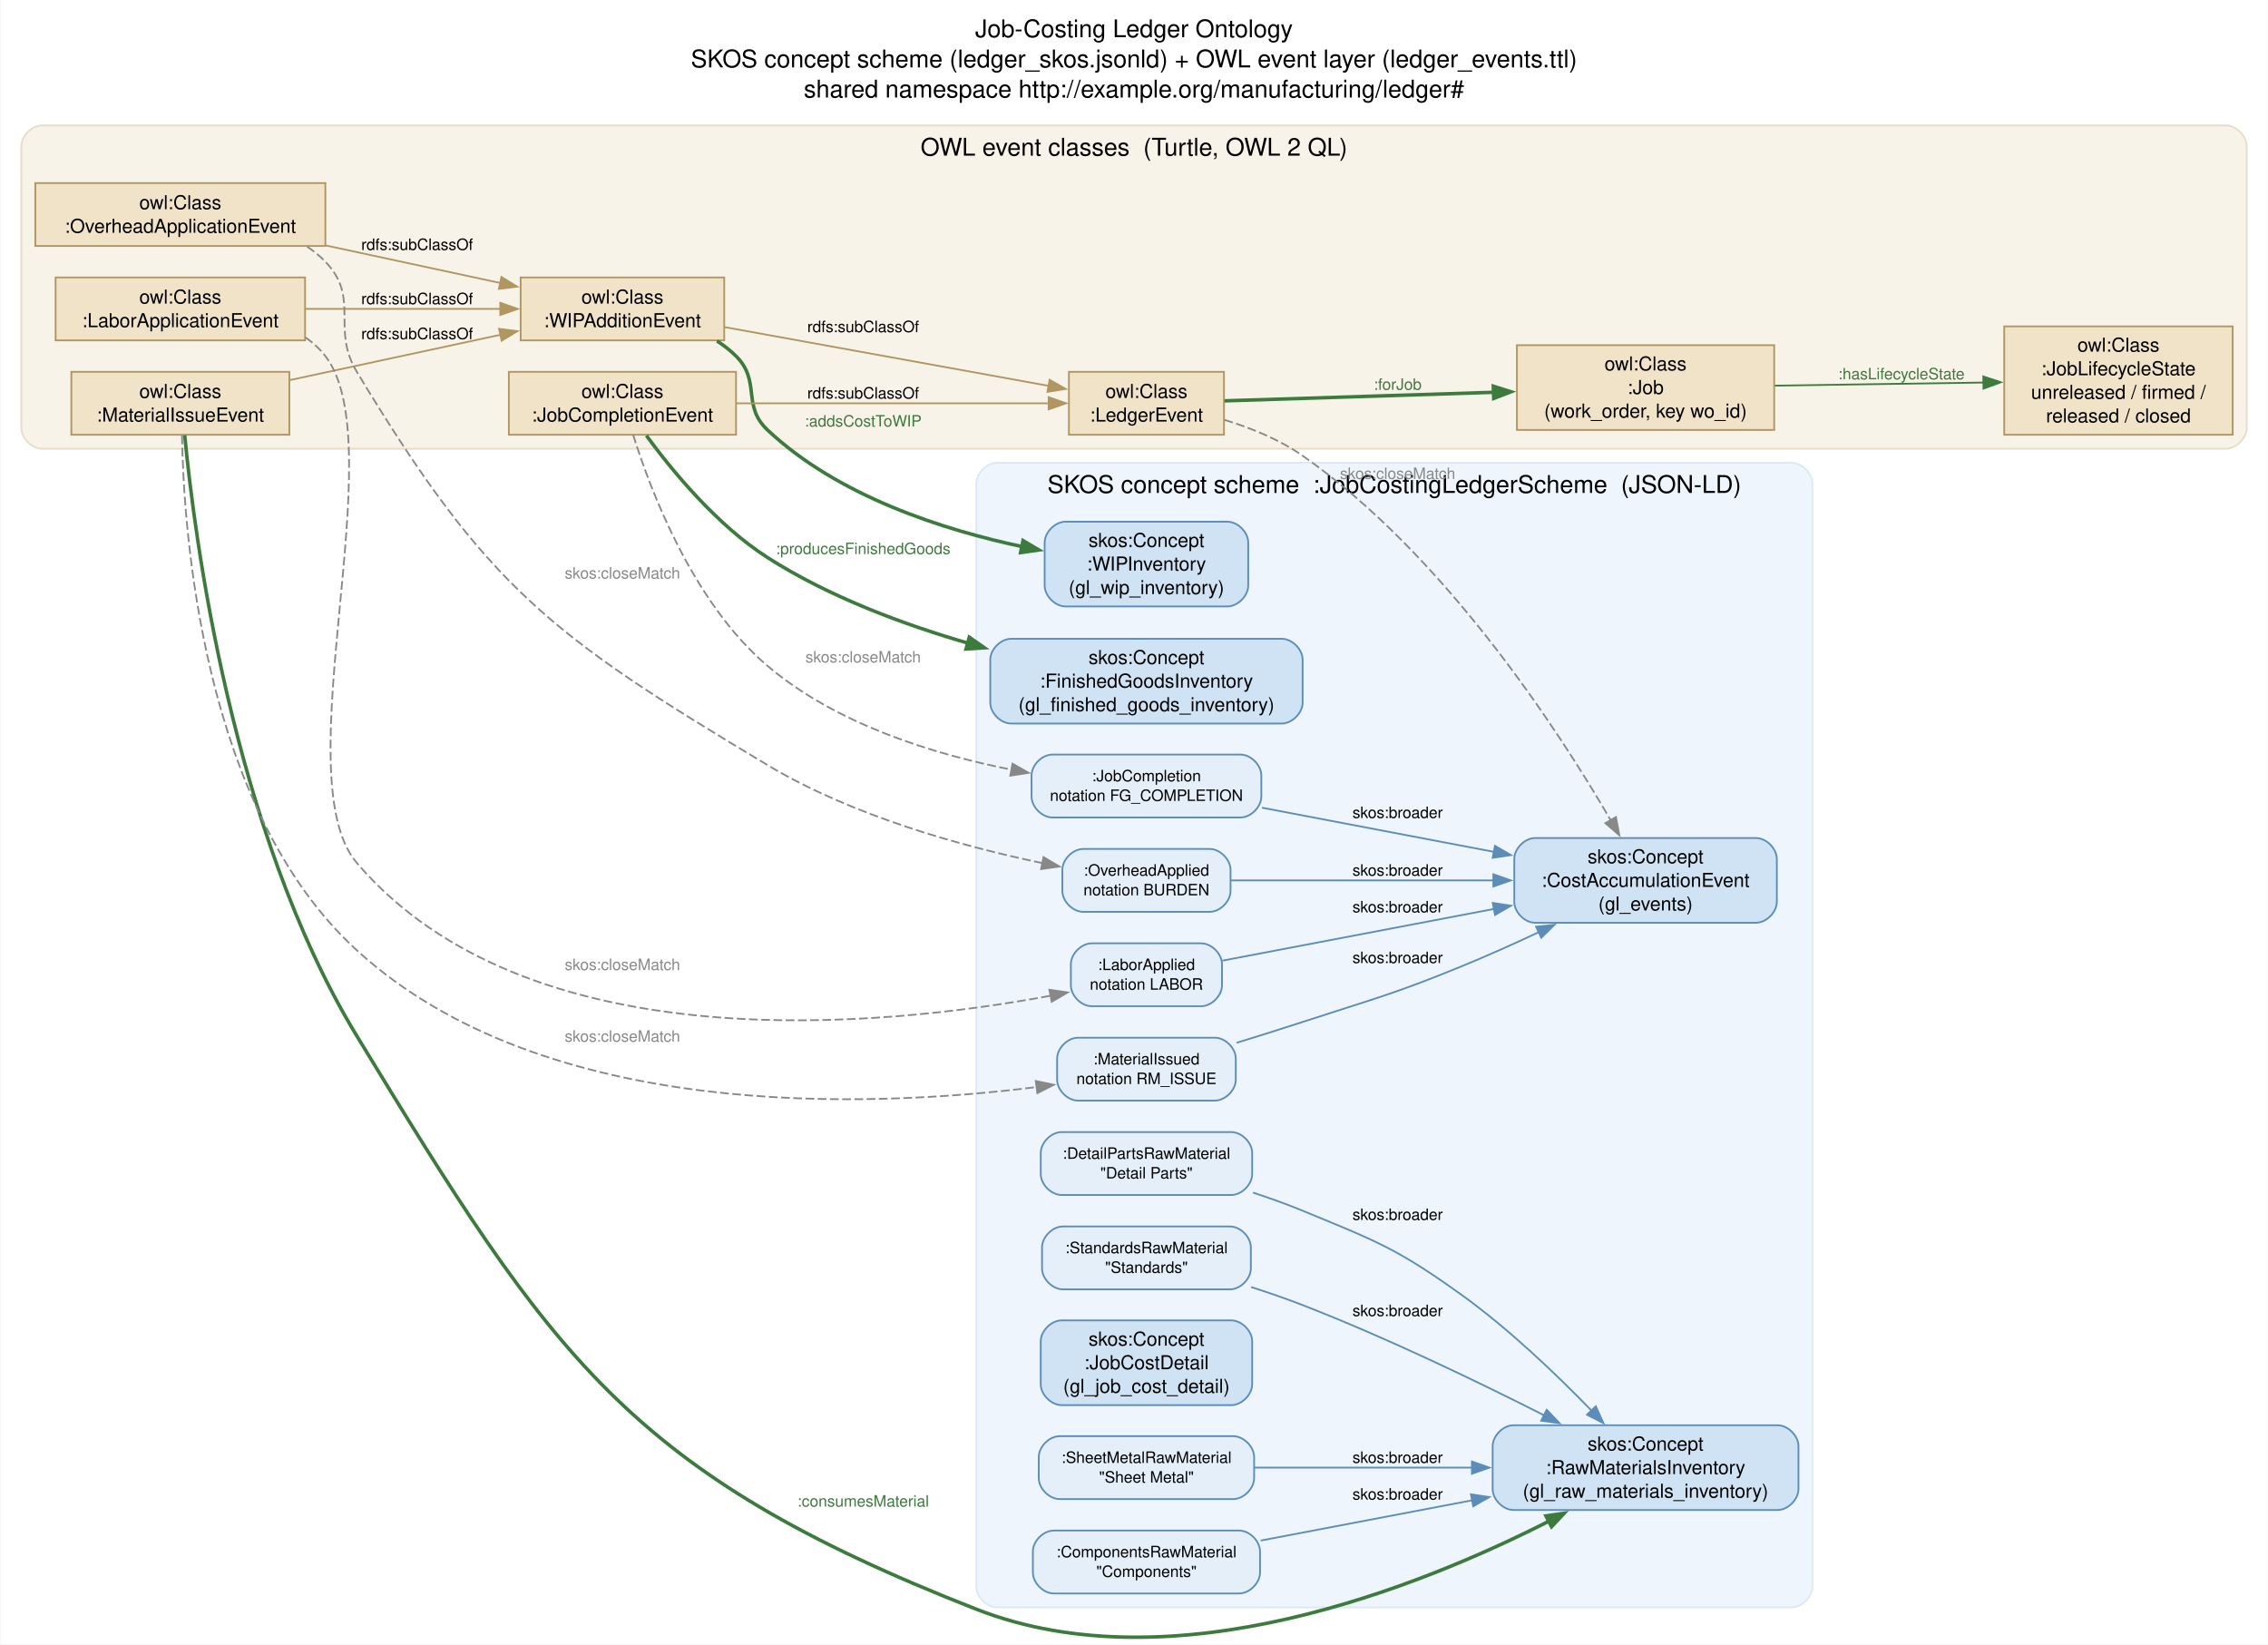
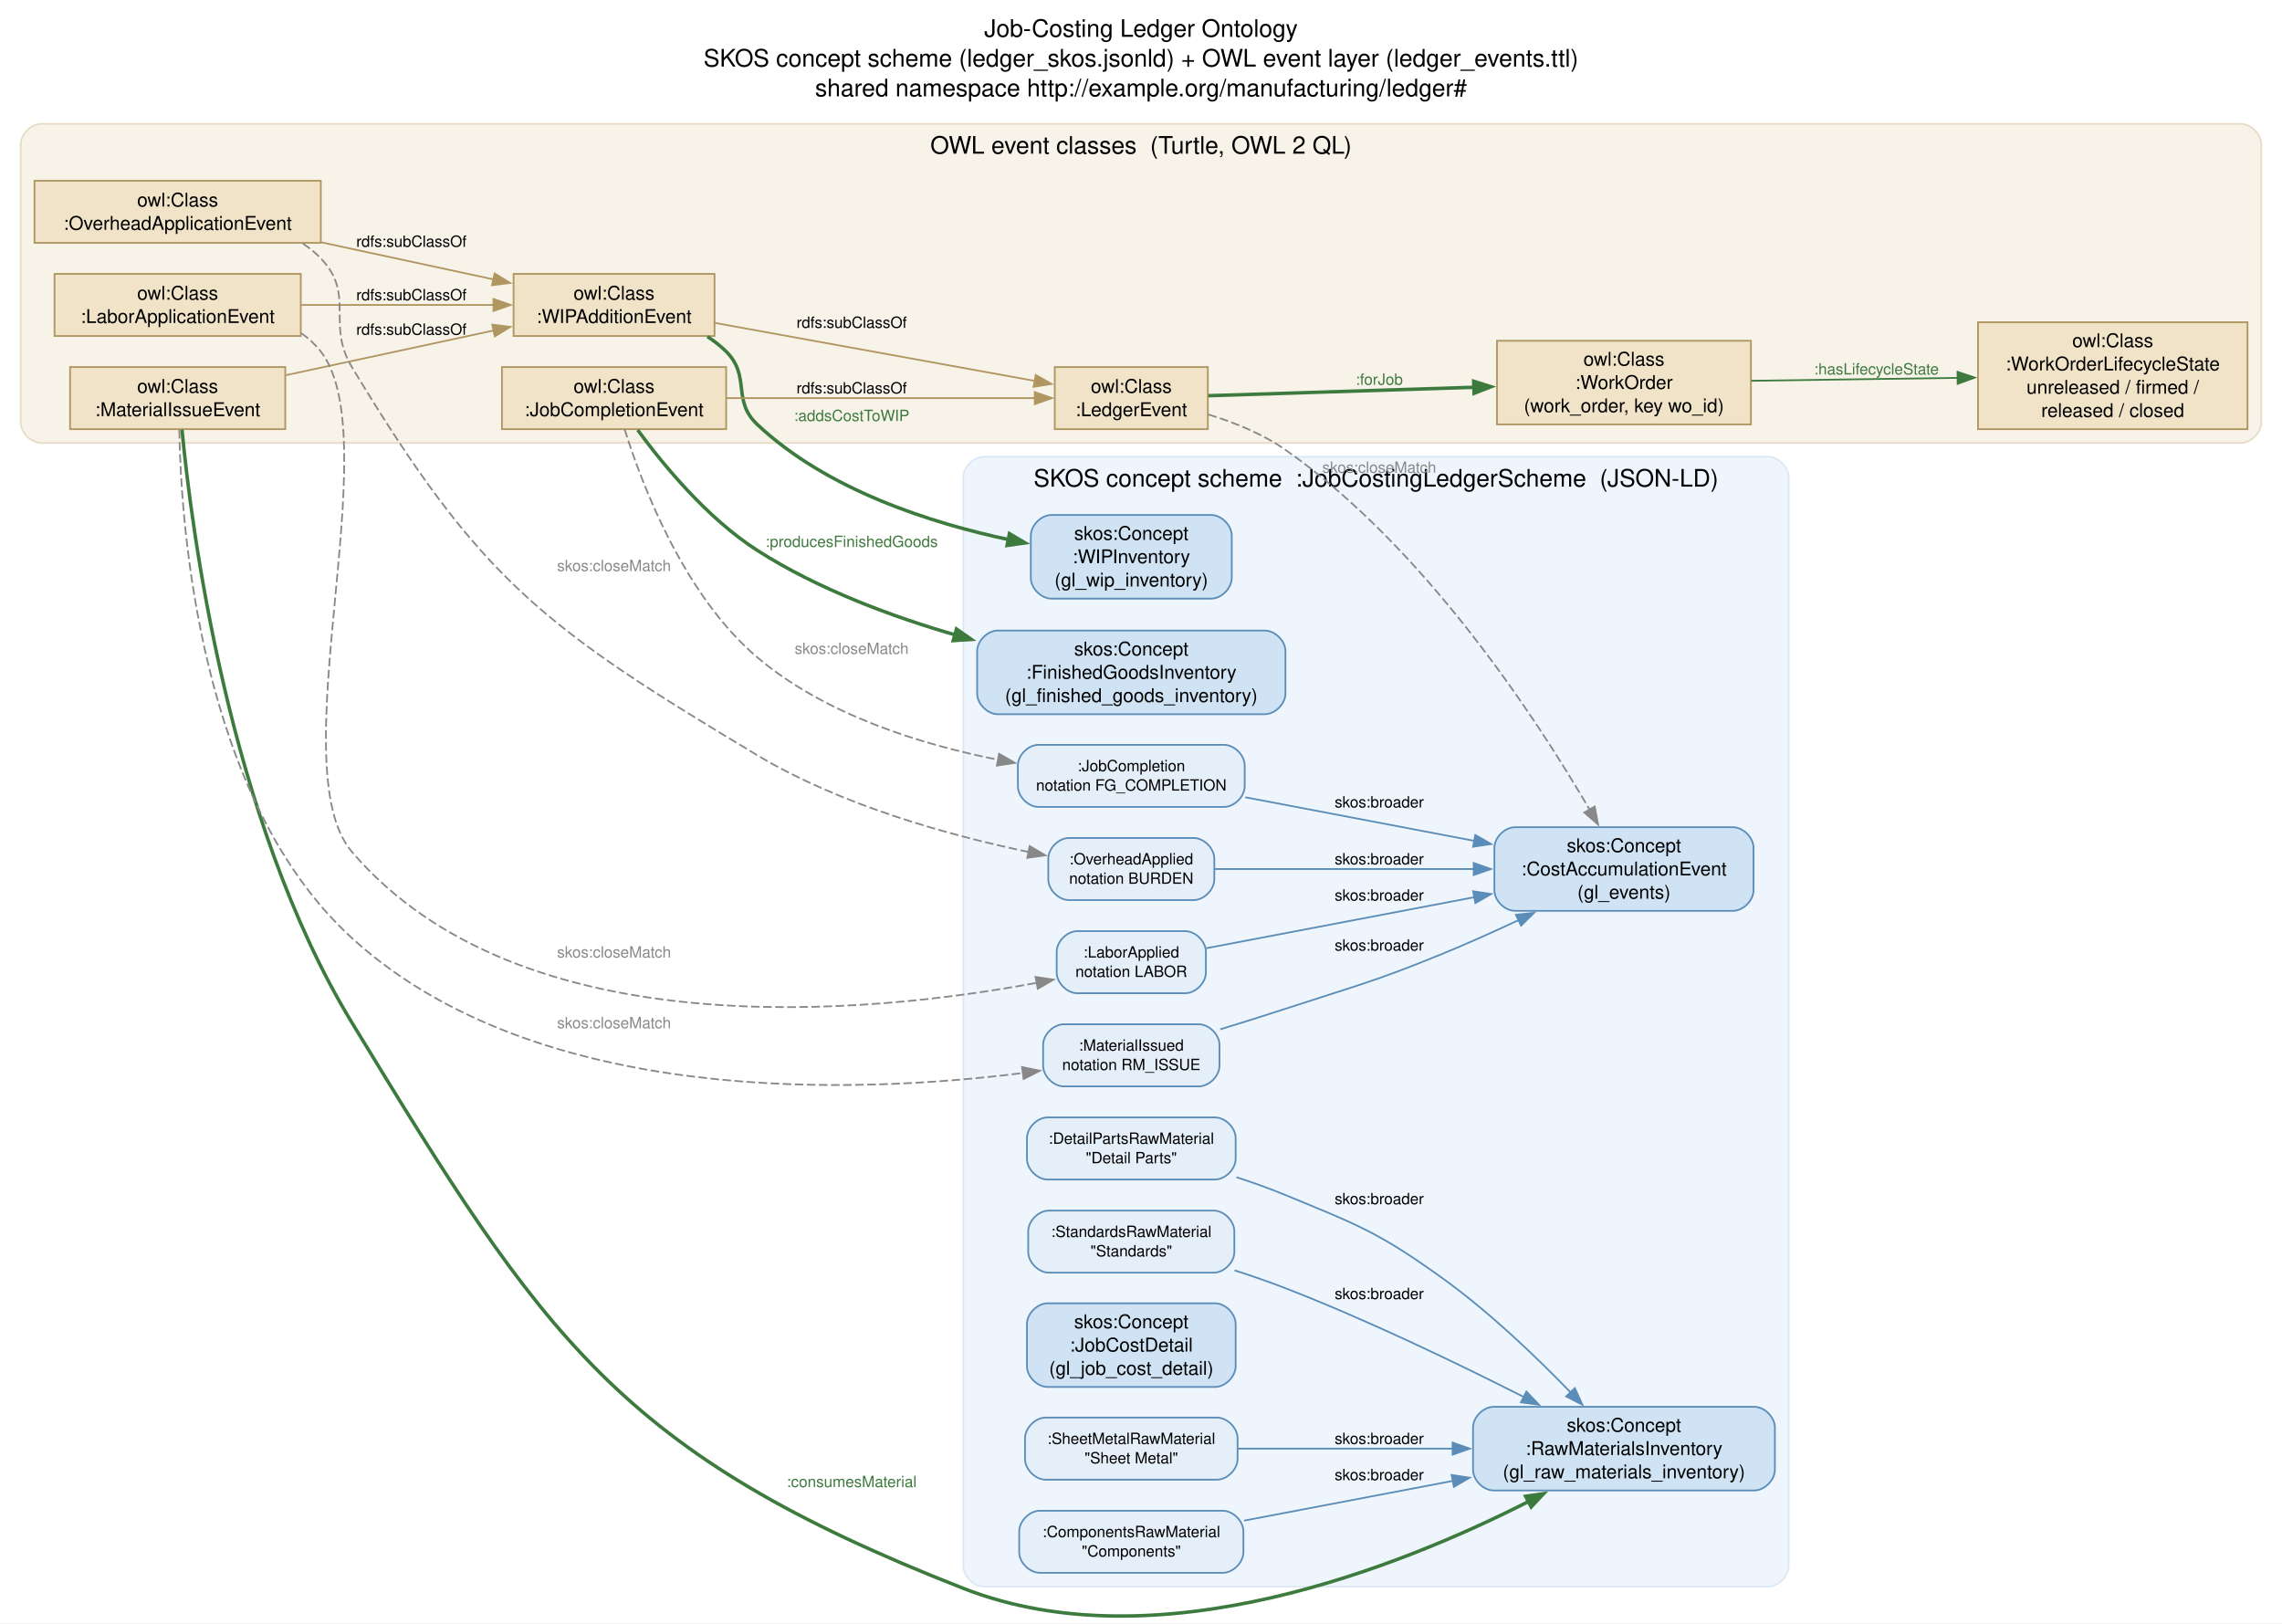
- <svg xmlns="http://www.w3.org/2000/svg" width="1298pt" height="941pt" viewBox="0.00 0.00 1297.50 940.93">
+ <svg xmlns="http://www.w3.org/2000/svg" width="1323pt" height="941pt" viewBox="0.00 0.00 1323.00 940.93">
  <g id="graph0" class="graph" transform="scale(1 1) rotate(0) translate(4 936.93)">
-     <polygon fill="white" stroke="none" points="-4,4 -4,-936.93 1293.5,-936.93 1293.5,4 -4,4" />
-     <text text-anchor="middle" x="644.75" y="-915.63" font-family="Helvetica,sans-Serif" font-size="14.00">Job-Costing Ledger Ontology</text>
-     <text text-anchor="middle" x="644.75" y="-898.38" font-family="Helvetica,sans-Serif" font-size="14.00">SKOS concept scheme (ledger_skos.jsonld) + OWL event layer (ledger_events.ttl)</text>
-     <text text-anchor="middle" x="644.75" y="-881.13" font-family="Helvetica,sans-Serif" font-size="14.00">shared namespace http://example.org/manufacturing/ledger#</text>
+     <polygon fill="white" stroke="none" points="-4,4 -4,-936.93 1319,-936.93 1319,4 -4,4" />
+     <text text-anchor="middle" x="657.5" y="-915.63" font-family="Helvetica,sans-Serif" font-size="14.00">Job-Costing Ledger Ontology</text>
+     <text text-anchor="middle" x="657.5" y="-898.38" font-family="Helvetica,sans-Serif" font-size="14.00">SKOS concept scheme (ledger_skos.jsonld) + OWL event layer (ledger_events.ttl)</text>
+     <text text-anchor="middle" x="657.5" y="-881.13" font-family="Helvetica,sans-Serif" font-size="14.00">shared namespace http://example.org/manufacturing/ledger#</text>
    <g id="clust1" class="cluster">
      <path fill="#eef5fc" stroke="#dbe9f6" d="M566.5,-17.18C566.5,-17.18 1021,-17.18 1021,-17.18 1027,-17.18 1033,-23.18 1033,-29.18 1033,-29.18 1033,-660.18 1033,-660.18 1033,-666.18 1027,-672.18 1021,-672.18 1021,-672.18 566.5,-672.18 566.5,-672.18 560.5,-672.18 554.5,-666.18 554.5,-660.18 554.5,-660.18 554.5,-29.18 554.5,-29.18 554.5,-23.18 560.5,-17.18 566.5,-17.18" />
      <text text-anchor="middle" x="793.75" y="-654.88" font-family="Helvetica,sans-Serif" font-size="14.00">SKOS concept scheme  :JobCostingLedgerScheme  (JSON-LD)</text>
    </g>
    <g id="clust2" class="cluster">
-       <path fill="#f8f3e9" stroke="#e7dcc8" d="M20,-680.18C20,-680.18 1269.5,-680.18 1269.5,-680.18 1275.5,-680.18 1281.5,-686.18 1281.5,-692.18 1281.5,-692.18 1281.5,-853.18 1281.5,-853.18 1281.5,-859.18 1275.5,-865.18 1269.5,-865.18 1269.5,-865.18 20,-865.18 20,-865.18 14,-865.18 8,-859.18 8,-853.18 8,-853.18 8,-692.18 8,-692.18 8,-686.18 14,-680.18 20,-680.18" />
-       <text text-anchor="middle" x="644.75" y="-847.88" font-family="Helvetica,sans-Serif" font-size="14.00">OWL event classes  (Turtle, OWL 2 QL)</text>
+       <path fill="#f8f3e9" stroke="#e7dcc8" d="M20,-680.18C20,-680.18 1295,-680.18 1295,-680.18 1301,-680.18 1307,-686.18 1307,-692.18 1307,-692.18 1307,-853.18 1307,-853.18 1307,-859.18 1301,-865.18 1295,-865.18 1295,-865.18 20,-865.18 20,-865.18 14,-865.18 8,-859.18 8,-853.18 8,-853.18 8,-692.18 8,-692.18 8,-686.18 14,-680.18 20,-680.18" />
+       <text text-anchor="middle" x="657.5" y="-847.88" font-family="Helvetica,sans-Serif" font-size="14.00">OWL event classes  (Turtle, OWL 2 QL)</text>
    </g>
    <g id="node1" class="node">
      <path fill="#cfe3f5" stroke="#5b8db8" d="M1013,-121.43C1013,-121.43 862,-121.43 862,-121.43 856,-121.43 850,-115.43 850,-109.43 850,-109.43 850,-84.93 850,-84.93 850,-78.93 856,-72.93 862,-72.93 862,-72.93 1013,-72.93 1013,-72.93 1019,-72.93 1025,-78.93 1025,-84.93 1025,-84.93 1025,-109.43 1025,-109.43 1025,-115.43 1019,-121.43 1013,-121.43" />
      <text text-anchor="middle" x="937.5" y="-106.98" font-family="Helvetica,sans-Serif" font-size="11.00">skos:Concept</text>
      <text text-anchor="middle" x="937.5" y="-93.48" font-family="Helvetica,sans-Serif" font-size="11.00">:RawMaterialsInventory</text>
      <text text-anchor="middle" x="937.5" y="-79.98" font-family="Helvetica,sans-Serif" font-size="11.00">(gl_raw_materials_inventory)</text>
    </g>
    <g id="node2" class="node">
      <path fill="#cfe3f5" stroke="#5b8db8" d="M698.12,-638.43C698.12,-638.43 605.62,-638.43 605.62,-638.43 599.62,-638.43 593.62,-632.43 593.62,-626.43 593.62,-626.43 593.62,-601.93 593.62,-601.93 593.62,-595.93 599.62,-589.93 605.62,-589.93 605.62,-589.93 698.12,-589.93 698.12,-589.93 704.12,-589.93 710.12,-595.93 710.12,-601.93 710.12,-601.93 710.12,-626.43 710.12,-626.43 710.12,-632.43 704.12,-638.43 698.12,-638.43" />
      <text text-anchor="middle" x="651.88" y="-623.98" font-family="Helvetica,sans-Serif" font-size="11.00">skos:Concept</text>
      <text text-anchor="middle" x="651.88" y="-610.48" font-family="Helvetica,sans-Serif" font-size="11.00">:WIPInventory</text>
      <text text-anchor="middle" x="651.88" y="-596.98" font-family="Helvetica,sans-Serif" font-size="11.00">(gl_wip_inventory)</text>
    </g>
    <g id="node3" class="node">
      <path fill="#cfe3f5" stroke="#5b8db8" d="M729.25,-571.43C729.25,-571.43 574.5,-571.43 574.5,-571.43 568.5,-571.43 562.5,-565.43 562.5,-559.43 562.5,-559.43 562.5,-534.93 562.5,-534.93 562.5,-528.93 568.5,-522.93 574.5,-522.93 574.5,-522.93 729.25,-522.93 729.25,-522.93 735.25,-522.93 741.25,-528.93 741.25,-534.93 741.25,-534.93 741.25,-559.43 741.25,-559.43 741.25,-565.43 735.25,-571.43 729.25,-571.43" />
      <text text-anchor="middle" x="651.88" y="-556.98" font-family="Helvetica,sans-Serif" font-size="11.00">skos:Concept</text>
      <text text-anchor="middle" x="651.88" y="-543.48" font-family="Helvetica,sans-Serif" font-size="11.00">:FinishedGoodsInventory</text>
      <text text-anchor="middle" x="651.88" y="-529.98" font-family="Helvetica,sans-Serif" font-size="11.00">(gl_finished_goods_inventory)</text>
    </g>
    <g id="node4" class="node">
      <path fill="#cfe3f5" stroke="#5b8db8" d="M700.38,-181.43C700.38,-181.43 603.38,-181.43 603.38,-181.43 597.38,-181.43 591.38,-175.43 591.38,-169.43 591.38,-169.43 591.38,-144.93 591.38,-144.93 591.38,-138.93 597.38,-132.93 603.38,-132.93 603.38,-132.93 700.38,-132.93 700.38,-132.93 706.38,-132.93 712.38,-138.93 712.38,-144.93 712.38,-144.93 712.38,-169.43 712.38,-169.43 712.38,-175.43 706.38,-181.43 700.38,-181.43" />
      <text text-anchor="middle" x="651.88" y="-166.98" font-family="Helvetica,sans-Serif" font-size="11.00">skos:Concept</text>
      <text text-anchor="middle" x="651.88" y="-153.48" font-family="Helvetica,sans-Serif" font-size="11.00">:JobCostDetail</text>
      <text text-anchor="middle" x="651.88" y="-139.98" font-family="Helvetica,sans-Serif" font-size="11.00">(gl_job_cost_detail)</text>
    </g>
    <g id="node5" class="node">
      <path fill="#cfe3f5" stroke="#5b8db8" d="M1000.62,-457.43C1000.62,-457.43 874.38,-457.43 874.38,-457.43 868.38,-457.43 862.38,-451.43 862.38,-445.43 862.38,-445.43 862.38,-420.93 862.38,-420.93 862.38,-414.93 868.38,-408.93 874.38,-408.93 874.38,-408.93 1000.62,-408.93 1000.62,-408.93 1006.62,-408.93 1012.62,-414.93 1012.62,-420.93 1012.62,-420.93 1012.62,-445.43 1012.62,-445.43 1012.62,-451.43 1006.62,-457.43 1000.62,-457.43" />
      <text text-anchor="middle" x="937.5" y="-442.98" font-family="Helvetica,sans-Serif" font-size="11.00">skos:Concept</text>
      <text text-anchor="middle" x="937.5" y="-429.48" font-family="Helvetica,sans-Serif" font-size="11.00">:CostAccumulationEvent</text>
      <text text-anchor="middle" x="937.5" y="-415.98" font-family="Helvetica,sans-Serif" font-size="11.00">(gl_events)</text>
    </g>
    <g id="node6" class="node">
      <path fill="#e4eff9" stroke="#5b8db8" d="M699.62,-235.18C699.62,-235.18 604.12,-235.18 604.12,-235.18 598.12,-235.18 592.12,-229.18 592.12,-223.18 592.12,-223.18 592.12,-211.18 592.12,-211.18 592.12,-205.18 598.12,-199.18 604.12,-199.18 604.12,-199.18 699.62,-199.18 699.62,-199.18 705.62,-199.18 711.62,-205.18 711.62,-211.18 711.62,-211.18 711.62,-223.18 711.62,-223.18 711.62,-229.18 705.62,-235.18 699.62,-235.18" />
      <text text-anchor="middle" x="651.88" y="-219.88" font-family="Helvetica,sans-Serif" font-size="9.00">:StandardsRawMaterial</text>
      <text text-anchor="middle" x="651.88" y="-208.63" font-family="Helvetica,sans-Serif" font-size="9.00">"Standards"</text>
    </g>
    <g id="edge1" class="edge">
      <path fill="none" stroke="#5b8db8" d="M711.76,-200.52C721.69,-197.34 731.83,-193.84 741.25,-190.18 788.96,-171.65 841.22,-146.48 879.66,-127" />
      <polygon fill="#5b8db8" stroke="#5b8db8" points="880.95,-130.27 888.27,-122.61 877.77,-124.04 880.95,-130.27" />
      <text text-anchor="middle" x="795.62" y="-183.88" font-family="Helvetica,sans-Serif" font-size="9.00">skos:broader</text>
    </g>
    <g id="node7" class="node">
      <path fill="#e4eff9" stroke="#5b8db8" d="M700.38,-289.18C700.38,-289.18 603.38,-289.18 603.38,-289.18 597.38,-289.18 591.38,-283.18 591.38,-277.18 591.38,-277.18 591.38,-265.18 591.38,-265.18 591.38,-259.18 597.38,-253.18 603.38,-253.18 603.38,-253.18 700.38,-253.18 700.38,-253.18 706.38,-253.18 712.38,-259.18 712.38,-265.18 712.38,-265.18 712.38,-277.18 712.38,-277.18 712.38,-283.18 706.38,-289.18 700.38,-289.18" />
      <text text-anchor="middle" x="651.88" y="-273.88" font-family="Helvetica,sans-Serif" font-size="9.00">:DetailPartsRawMaterial</text>
      <text text-anchor="middle" x="651.88" y="-262.63" font-family="Helvetica,sans-Serif" font-size="9.00">"Detail Parts"</text>
    </g>
    <g id="edge2" class="edge">
      <path fill="none" stroke="#5b8db8" d="M712.84,-254.55C722.45,-251.4 732.2,-247.92 741.25,-244.18 783.43,-226.77 794.93,-222.78 832,-196.18 859.3,-176.59 886.76,-150.26 906.67,-129.68" />
      <polygon fill="#5b8db8" stroke="#5b8db8" points="909.03,-132.28 913.4,-122.63 903.97,-127.45 909.03,-132.28" />
      <text text-anchor="middle" x="795.62" y="-238.88" font-family="Helvetica,sans-Serif" font-size="9.00">skos:broader</text>
    </g>
    <g id="node8" class="node">
      <path fill="#e4eff9" stroke="#5b8db8" d="M704.88,-61.18C704.88,-61.18 598.88,-61.18 598.88,-61.18 592.88,-61.18 586.88,-55.18 586.88,-49.18 586.88,-49.18 586.88,-37.18 586.88,-37.18 586.88,-31.18 592.88,-25.18 598.88,-25.18 598.88,-25.18 704.88,-25.18 704.88,-25.18 710.88,-25.18 716.88,-31.18 716.88,-37.18 716.88,-37.18 716.88,-49.18 716.88,-49.18 716.88,-55.18 710.88,-61.18 704.88,-61.18" />
      <text text-anchor="middle" x="651.88" y="-45.88" font-family="Helvetica,sans-Serif" font-size="9.00">:ComponentsRawMaterial</text>
      <text text-anchor="middle" x="651.88" y="-34.63" font-family="Helvetica,sans-Serif" font-size="9.00">"Components"</text>
    </g>
    <g id="edge3" class="edge">
      <path fill="none" stroke="#5b8db8" d="M717.23,-55.44C753.01,-62.25 798.28,-70.87 838.38,-78.5" />
      <polygon fill="#5b8db8" stroke="#5b8db8" points="837.58,-81.91 848.06,-80.34 838.89,-75.04 837.58,-81.91" />
      <text text-anchor="middle" x="795.62" y="-78.88" font-family="Helvetica,sans-Serif" font-size="9.00">skos:broader</text>
    </g>
    <g id="node9" class="node">
      <path fill="#e4eff9" stroke="#5b8db8" d="M701.5,-115.18C701.5,-115.18 602.25,-115.18 602.25,-115.18 596.25,-115.18 590.25,-109.18 590.25,-103.18 590.25,-103.18 590.25,-91.18 590.25,-91.18 590.25,-85.18 596.25,-79.18 602.25,-79.18 602.25,-79.18 701.5,-79.18 701.5,-79.18 707.5,-79.18 713.5,-85.18 713.5,-91.18 713.5,-91.18 713.5,-103.18 713.5,-103.18 713.5,-109.18 707.5,-115.18 701.5,-115.18" />
      <text text-anchor="middle" x="651.88" y="-99.88" font-family="Helvetica,sans-Serif" font-size="9.00">:SheetMetalRawMaterial</text>
      <text text-anchor="middle" x="651.88" y="-88.63" font-family="Helvetica,sans-Serif" font-size="9.00">"Sheet Metal"</text>
    </g>
    <g id="edge4" class="edge">
      <path fill="none" stroke="#5b8db8" d="M713.72,-97.18C749.95,-97.18 796.78,-97.18 838.15,-97.18" />
      <polygon fill="#5b8db8" stroke="#5b8db8" points="838.14,-100.68 848.14,-97.18 838.14,-93.68 838.14,-100.68" />
      <text text-anchor="middle" x="795.62" y="-99.88" font-family="Helvetica,sans-Serif" font-size="9.00">skos:broader</text>
    </g>
    <g id="node10" class="node">
      <path fill="#e4eff9" stroke="#5b8db8" d="M691,-343.18C691,-343.18 612.75,-343.18 612.75,-343.18 606.75,-343.18 600.75,-337.18 600.75,-331.18 600.75,-331.18 600.75,-319.18 600.75,-319.18 600.75,-313.18 606.75,-307.18 612.75,-307.18 612.75,-307.18 691,-307.18 691,-307.18 697,-307.18 703,-313.18 703,-319.18 703,-319.18 703,-331.18 703,-331.18 703,-337.18 697,-343.18 691,-343.18" />
      <text text-anchor="middle" x="651.88" y="-327.88" font-family="Helvetica,sans-Serif" font-size="9.00">:MaterialIssued</text>
      <text text-anchor="middle" x="651.88" y="-316.63" font-family="Helvetica,sans-Serif" font-size="9.00">notation RM_ISSUE</text>
    </g>
    <g id="edge5" class="edge">
      <path fill="none" stroke="#5b8db8" d="M703.46,-340.26C715.85,-344.05 729.05,-348.19 741.25,-352.18 781.86,-365.48 792.45,-367.75 832,-383.93 846.56,-389.89 862.01,-396.83 876.44,-403.58" />
      <polygon fill="#5b8db8" stroke="#5b8db8" points="874.84,-406.69 885.37,-407.79 877.83,-400.36 874.84,-406.69" />
      <text text-anchor="middle" x="795.62" y="-385.88" font-family="Helvetica,sans-Serif" font-size="9.00">skos:broader</text>
    </g>
    <g id="node11" class="node">
      <path fill="#e4eff9" stroke="#5b8db8" d="M683.12,-397.18C683.12,-397.18 620.62,-397.18 620.62,-397.18 614.62,-397.18 608.62,-391.18 608.62,-385.18 608.62,-385.18 608.62,-373.18 608.62,-373.18 608.62,-367.18 614.62,-361.18 620.62,-361.18 620.62,-361.18 683.12,-361.18 683.12,-361.18 689.12,-361.18 695.12,-367.18 695.12,-373.18 695.12,-373.18 695.12,-385.18 695.12,-385.18 695.12,-391.18 689.12,-397.18 683.12,-397.18" />
      <text text-anchor="middle" x="651.88" y="-381.88" font-family="Helvetica,sans-Serif" font-size="9.00">:LaborApplied</text>
      <text text-anchor="middle" x="651.88" y="-370.63" font-family="Helvetica,sans-Serif" font-size="9.00">notation LABOR</text>
    </g>
    <g id="edge6" class="edge">
      <path fill="none" stroke="#5b8db8" d="M695.34,-387.27C736.3,-395.07 799.48,-407.09 850.9,-416.88" />
      <polygon fill="#5b8db8" stroke="#5b8db8" points="850.05,-420.29 860.53,-418.72 851.36,-413.41 850.05,-420.29" />
      <text text-anchor="middle" x="795.62" y="-414.88" font-family="Helvetica,sans-Serif" font-size="9.00">skos:broader</text>
    </g>
    <g id="node12" class="node">
      <path fill="#e4eff9" stroke="#5b8db8" d="M688,-451.18C688,-451.18 615.75,-451.18 615.75,-451.18 609.75,-451.18 603.75,-445.18 603.75,-439.18 603.75,-439.18 603.75,-427.18 603.75,-427.18 603.75,-421.18 609.75,-415.18 615.75,-415.18 615.75,-415.18 688,-415.18 688,-415.18 694,-415.18 700,-421.18 700,-427.18 700,-427.18 700,-439.18 700,-439.18 700,-445.18 694,-451.18 688,-451.18" />
      <text text-anchor="middle" x="651.88" y="-435.88" font-family="Helvetica,sans-Serif" font-size="9.00">:OverheadApplied</text>
      <text text-anchor="middle" x="651.88" y="-424.63" font-family="Helvetica,sans-Serif" font-size="9.00">notation BURDEN</text>
    </g>
    <g id="edge7" class="edge">
      <path fill="none" stroke="#5b8db8" d="M700.35,-433.18C741.24,-433.18 801.28,-433.18 850.59,-433.18" />
      <polygon fill="#5b8db8" stroke="#5b8db8" points="850.39,-436.68 860.39,-433.18 850.39,-429.68 850.39,-436.68" />
      <text text-anchor="middle" x="795.62" y="-435.88" font-family="Helvetica,sans-Serif" font-size="9.00">skos:broader</text>
    </g>
    <g id="node13" class="node">
      <path fill="#e4eff9" stroke="#5b8db8" d="M705.62,-505.18C705.62,-505.18 598.12,-505.18 598.12,-505.18 592.12,-505.18 586.12,-499.18 586.12,-493.18 586.12,-493.18 586.12,-481.18 586.12,-481.18 586.12,-475.18 592.12,-469.18 598.12,-469.18 598.12,-469.18 705.62,-469.18 705.62,-469.18 711.62,-469.18 717.62,-475.18 717.62,-481.18 717.62,-481.18 717.62,-493.18 717.62,-493.18 717.62,-499.18 711.62,-505.18 705.62,-505.18" />
      <text text-anchor="middle" x="651.88" y="-489.88" font-family="Helvetica,sans-Serif" font-size="9.00">:JobCompletion</text>
      <text text-anchor="middle" x="651.88" y="-478.63" font-family="Helvetica,sans-Serif" font-size="9.00">notation FG_COMPLETION</text>
    </g>
    <g id="edge8" class="edge">
      <path fill="none" stroke="#5b8db8" d="M717.94,-474.79C757.35,-467.29 808.08,-457.63 850.74,-449.51" />
      <polygon fill="#5b8db8" stroke="#5b8db8" points="851.31,-452.96 860.48,-447.66 850,-446.09 851.31,-452.96" />
      <text text-anchor="middle" x="795.62" y="-468.88" font-family="Helvetica,sans-Serif" font-size="9.00">skos:broader</text>
    </g>
    <g id="node14" class="node">
      <polygon fill="#f0e3c8" stroke="#b09660" points="696.25,-724.18 607.5,-724.18 607.5,-688.18 696.25,-688.18 696.25,-724.18" />
      <text text-anchor="middle" x="651.88" y="-709.23" font-family="Helvetica,sans-Serif" font-size="11.00">owl:Class</text>
      <text text-anchor="middle" x="651.88" y="-695.73" font-family="Helvetica,sans-Serif" font-size="11.00">:LedgerEvent</text>
    </g>
    <g id="edge19" class="edge">
      <path fill="none" stroke="#888888" stroke-dasharray="5,2" d="M696.54,-696.69C711.59,-692.08 727.97,-685.47 741.25,-676.18 822.31,-619.46 887.17,-519.83 917.63,-467.5" />
      <polygon fill="#888888" stroke="#888888" points="920.56,-469.42 922.5,-459.01 914.49,-465.94 920.56,-469.42" />
      <text text-anchor="middle" x="795.62" y="-662.88" font-family="Helvetica,sans-Serif" font-size="9.00" fill="#888888">skos:closeMatch</text>
    </g>
    <g id="node20" class="node">
      <polygon fill="#f0e3c8" stroke="#b09660" points="1011.12,-739.43 863.88,-739.43 863.88,-690.93 1011.12,-690.93 1011.12,-739.43" />
      <text text-anchor="middle" x="937.5" y="-724.98" font-family="Helvetica,sans-Serif" font-size="11.00">owl:Class</text>
-       <text text-anchor="middle" x="937.5" y="-711.48" font-family="Helvetica,sans-Serif" font-size="11.00">:Job</text>
+       <text text-anchor="middle" x="937.5" y="-711.48" font-family="Helvetica,sans-Serif" font-size="11.00">:WorkOrder</text>
      <text text-anchor="middle" x="937.5" y="-697.98" font-family="Helvetica,sans-Serif" font-size="11.00">(work_order, key wo_id)</text>
    </g>
    <g id="edge17" class="edge">
      <path fill="none" stroke="#3d7a3d" stroke-width="2" d="M696.57,-707.57C737.89,-708.88 801,-710.88 852.12,-712.51" />
      <polygon fill="#3d7a3d" stroke="#3d7a3d" stroke-width="2" points="850.37,-715.95 860.48,-712.77 850.59,-708.95 850.37,-715.95" />
      <text text-anchor="middle" x="795.62" y="-713.88" font-family="Helvetica,sans-Serif" font-size="9.00" fill="#3d7a3d">:forJob</text>
    </g>
    <g id="node15" class="node">
      <polygon fill="#f0e3c8" stroke="#b09660" points="410.25,-778.18 293.75,-778.18 293.75,-742.18 410.25,-742.18 410.25,-778.18" />
      <text text-anchor="middle" x="352" y="-763.23" font-family="Helvetica,sans-Serif" font-size="11.00">owl:Class</text>
      <text text-anchor="middle" x="352" y="-749.73" font-family="Helvetica,sans-Serif" font-size="11.00">:WIPAdditionEvent</text>
    </g>
    <g id="edge15" class="edge">
      <path fill="none" stroke="#3d7a3d" stroke-width="2" d="M406.13,-741.83C410.06,-739.29 413.75,-736.42 417,-733.18 431.46,-718.78 420.13,-704.92 435,-690.93 475.28,-653.04 535.49,-633.67 582.09,-623.88" />
      <polygon fill="#3d7a3d" stroke="#3d7a3d" stroke-width="2" points="581.23,-627.62 590.35,-622.24 579.86,-620.75 581.23,-627.62" />
      <text text-anchor="middle" x="489.75" y="-692.88" font-family="Helvetica,sans-Serif" font-size="9.00" fill="#3d7a3d">:addsCostToWIP</text>
    </g>
    <g id="edge9" class="edge">
      <path fill="none" stroke="#b09660" d="M410.43,-749.77C463.98,-740.06 543.3,-725.68 596.01,-716.13" />
      <polygon fill="#b09660" stroke="#b09660" points="596.46,-719.6 605.67,-714.38 595.21,-712.72 596.46,-719.6" />
      <text text-anchor="middle" x="489.75" y="-746.88" font-family="Helvetica,sans-Serif" font-size="9.00">rdfs:subClassOf</text>
    </g>
    <g id="node16" class="node">
      <polygon fill="#f0e3c8" stroke="#b09660" points="161.38,-724.18 36.63,-724.18 36.63,-688.18 161.38,-688.18 161.38,-724.18" />
      <text text-anchor="middle" x="99" y="-709.23" font-family="Helvetica,sans-Serif" font-size="11.00">owl:Class</text>
      <text text-anchor="middle" x="99" y="-695.73" font-family="Helvetica,sans-Serif" font-size="11.00">:MaterialIssueEvent</text>
    </g>
    <g id="edge14" class="edge">
      <path fill="none" stroke="#3d7a3d" stroke-width="2" d="M101.51,-687.85C106.81,-632.22 128.29,-461.97 200,-344.18 311.62,-160.84 354.63,-94.46 554.5,-16.18 667.09,27.91 808.22,-28.75 883.47,-67.18" />
      <polygon fill="#3d7a3d" stroke="#3d7a3d" stroke-width="2" points="880.47,-69.57 890.96,-71.08 883.7,-63.36 880.47,-69.57" />
      <text text-anchor="middle" x="489.75" y="-74.88" font-family="Helvetica,sans-Serif" font-size="9.00" fill="#3d7a3d">:consumesMaterial</text>
    </g>
    <g id="edge20" class="edge">
      <path fill="none" stroke="#888888" stroke-dasharray="5,2" d="M99.95,-687.71C100.86,-633.58 111.3,-474.12 200,-393.18 307.47,-295.12 493,-302.81 589.13,-314.95" />
      <polygon fill="#888888" stroke="#888888" points="588.52,-318.4 598.9,-316.25 589.45,-311.46 588.52,-318.4" />
      <text text-anchor="middle" x="352" y="-340.88" font-family="Helvetica,sans-Serif" font-size="9.00" fill="#888888">skos:closeMatch</text>
    </g>
    <g id="edge10" class="edge">
      <path fill="none" stroke="#b09660" d="M161.72,-719.46C198.32,-727.33 244.77,-737.33 282.49,-745.44" />
      <polygon fill="#b09660" stroke="#b09660" points="281.4,-748.79 291.91,-747.47 282.87,-741.95 281.4,-748.79" />
      <text text-anchor="middle" x="234.5" y="-742.88" font-family="Helvetica,sans-Serif" font-size="9.00">rdfs:subClassOf</text>
    </g>
    <g id="node17" class="node">
      <polygon fill="#f0e3c8" stroke="#b09660" points="170.38,-778.18 27.62,-778.18 27.62,-742.18 170.38,-742.18 170.38,-778.18" />
      <text text-anchor="middle" x="99" y="-763.23" font-family="Helvetica,sans-Serif" font-size="11.00">owl:Class</text>
      <text text-anchor="middle" x="99" y="-749.73" font-family="Helvetica,sans-Serif" font-size="11.00">:LaborApplicationEvent</text>
    </g>
    <g id="edge21" class="edge">
      <path fill="none" stroke="#888888" stroke-dasharray="5,2" d="M170.65,-743.84C174.93,-740.86 178.79,-737.34 182,-733.18 221.45,-682.07 158.03,-492.25 200,-443.18 298.02,-328.57 500.28,-349.22 597.03,-367.2" />
      <polygon fill="#888888" stroke="#888888" points="596.32,-370.63 606.81,-369.08 597.65,-363.75 596.32,-370.63" />
      <text text-anchor="middle" x="352" y="-381.88" font-family="Helvetica,sans-Serif" font-size="9.00" fill="#888888">skos:closeMatch</text>
    </g>
    <g id="edge11" class="edge">
      <path fill="none" stroke="#b09660" d="M170.59,-760.18C205.5,-760.18 247.47,-760.18 282.15,-760.18" />
      <polygon fill="#b09660" stroke="#b09660" points="282.09,-763.68 292.09,-760.18 282.09,-756.68 282.09,-763.68" />
      <text text-anchor="middle" x="234.5" y="-762.88" font-family="Helvetica,sans-Serif" font-size="9.00">rdfs:subClassOf</text>
    </g>
    <g id="node18" class="node">
      <polygon fill="#f0e3c8" stroke="#b09660" points="182,-832.18 16,-832.18 16,-796.18 182,-796.18 182,-832.18" />
      <text text-anchor="middle" x="99" y="-817.23" font-family="Helvetica,sans-Serif" font-size="11.00">owl:Class</text>
      <text text-anchor="middle" x="99" y="-803.73" font-family="Helvetica,sans-Serif" font-size="11.00">:OverheadApplicationEvent</text>
    </g>
    <g id="edge22" class="edge">
      <path fill="none" stroke="#888888" stroke-dasharray="5,2" d="M171.6,-795.79C175.37,-793.28 178.88,-790.42 182,-787.18 202.18,-766.19 184.96,-749.12 200,-724.18 274.68,-600.36 310.94,-573.47 435,-499.18 483.97,-469.86 547.1,-452.53 592.43,-443.05" />
      <polygon fill="#888888" stroke="#888888" points="592.95,-446.52 602.06,-441.11 591.57,-439.65 592.95,-446.52" />
      <text text-anchor="middle" x="352" y="-605.88" font-family="Helvetica,sans-Serif" font-size="9.00" fill="#888888">skos:closeMatch</text>
    </g>
    <g id="edge12" class="edge">
      <path fill="none" stroke="#b09660" d="M182.19,-796.5C214.53,-789.54 251.25,-781.64 282.16,-774.99" />
      <polygon fill="#b09660" stroke="#b09660" points="282.75,-778.45 291.79,-772.92 281.28,-771.6 282.75,-778.45" />
      <text text-anchor="middle" x="234.5" y="-793.88" font-family="Helvetica,sans-Serif" font-size="9.00">rdfs:subClassOf</text>
    </g>
    <g id="node19" class="node">
      <polygon fill="#f0e3c8" stroke="#b09660" points="417,-724.18 287,-724.18 287,-688.18 417,-688.18 417,-724.18" />
      <text text-anchor="middle" x="352" y="-709.23" font-family="Helvetica,sans-Serif" font-size="11.00">owl:Class</text>
      <text text-anchor="middle" x="352" y="-695.73" font-family="Helvetica,sans-Serif" font-size="11.00">:JobCompletionEvent</text>
    </g>
    <g id="edge16" class="edge">
      <path fill="none" stroke="#3d7a3d" stroke-width="2" d="M365.7,-687.71C380.27,-667.82 405.94,-636.54 435,-617.93 470.14,-595.44 513.11,-579.45 551.43,-568.44" />
      <polygon fill="#3d7a3d" stroke="#3d7a3d" stroke-width="2" points="550.5,-572.33 559.19,-566.27 548.62,-565.59 550.5,-572.33" />
      <text text-anchor="middle" x="489.75" y="-619.88" font-family="Helvetica,sans-Serif" font-size="9.00" fill="#3d7a3d">:producesFinishedGoods</text>
    </g>
    <g id="edge23" class="edge">
      <path fill="none" stroke="#888888" stroke-dasharray="5,2" d="M358.11,-688.16C367.89,-656.85 392.18,-592.27 435,-555.93 474.26,-522.62 529.82,-505.4 574.74,-496.52" />
      <polygon fill="#888888" stroke="#888888" points="575.23,-499.99 584.42,-494.72 573.95,-493.11 575.23,-499.99" />
      <text text-anchor="middle" x="489.75" y="-557.88" font-family="Helvetica,sans-Serif" font-size="9.00" fill="#888888">skos:closeMatch</text>
    </g>
    <g id="edge13" class="edge">
      <path fill="none" stroke="#b09660" d="M417.27,-706.18C470.58,-706.18 545.57,-706.18 596.08,-706.18" />
      <polygon fill="#b09660" stroke="#b09660" points="595.9,-709.68 605.9,-706.18 595.9,-702.68 595.9,-709.68" />
      <text text-anchor="middle" x="489.75" y="-708.88" font-family="Helvetica,sans-Serif" font-size="9.00">rdfs:subClassOf</text>
    </g>
    <g id="node21" class="node">
-       <polygon fill="#f0e3c8" stroke="#b09660" points="1273.5,-750.18 1142.75,-750.18 1142.75,-688.18 1273.5,-688.18 1273.5,-750.18" />
-       <text text-anchor="middle" x="1208.12" y="-735.73" font-family="Helvetica,sans-Serif" font-size="11.00">owl:Class</text>
-       <text text-anchor="middle" x="1208.12" y="-722.23" font-family="Helvetica,sans-Serif" font-size="11.00">:JobLifecycleState</text>
-       <text text-anchor="middle" x="1208.12" y="-708.73" font-family="Helvetica,sans-Serif" font-size="11.00">unreleased / firmed /</text>
-       <text text-anchor="middle" x="1208.12" y="-695.23" font-family="Helvetica,sans-Serif" font-size="11.00">released / closed</text>
+       <polygon fill="#f0e3c8" stroke="#b09660" points="1299,-750.18 1142.75,-750.18 1142.75,-688.18 1299,-688.18 1299,-750.18" />
+       <text text-anchor="middle" x="1220.88" y="-735.73" font-family="Helvetica,sans-Serif" font-size="11.00">owl:Class</text>
+       <text text-anchor="middle" x="1220.88" y="-722.23" font-family="Helvetica,sans-Serif" font-size="11.00">:WorkOrderLifecycleState</text>
+       <text text-anchor="middle" x="1220.88" y="-708.73" font-family="Helvetica,sans-Serif" font-size="11.00">unreleased / firmed /</text>
+       <text text-anchor="middle" x="1220.88" y="-695.23" font-family="Helvetica,sans-Serif" font-size="11.00">released / closed</text>
    </g>
    <g id="edge18" class="edge">
-       <path fill="none" stroke="#3d7a3d" d="M1011.55,-716.27C1048.58,-716.82 1093.51,-717.49 1130.97,-718.05" />
-       <polygon fill="#3d7a3d" stroke="#3d7a3d" points="1130.77,-721.55 1140.83,-718.2 1130.88,-714.55 1130.77,-721.55" />
+       <path fill="none" stroke="#3d7a3d" d="M1011.33,-716.22C1047.93,-716.74 1092.6,-717.37 1131.19,-717.92" />
+       <polygon fill="#3d7a3d" stroke="#3d7a3d" points="1130.87,-721.42 1140.91,-718.06 1130.96,-714.42 1130.87,-721.42" />
      <text text-anchor="middle" x="1083.88" y="-719.88" font-family="Helvetica,sans-Serif" font-size="9.00" fill="#3d7a3d">:hasLifecycleState</text>
    </g>
  </g>
</svg>
